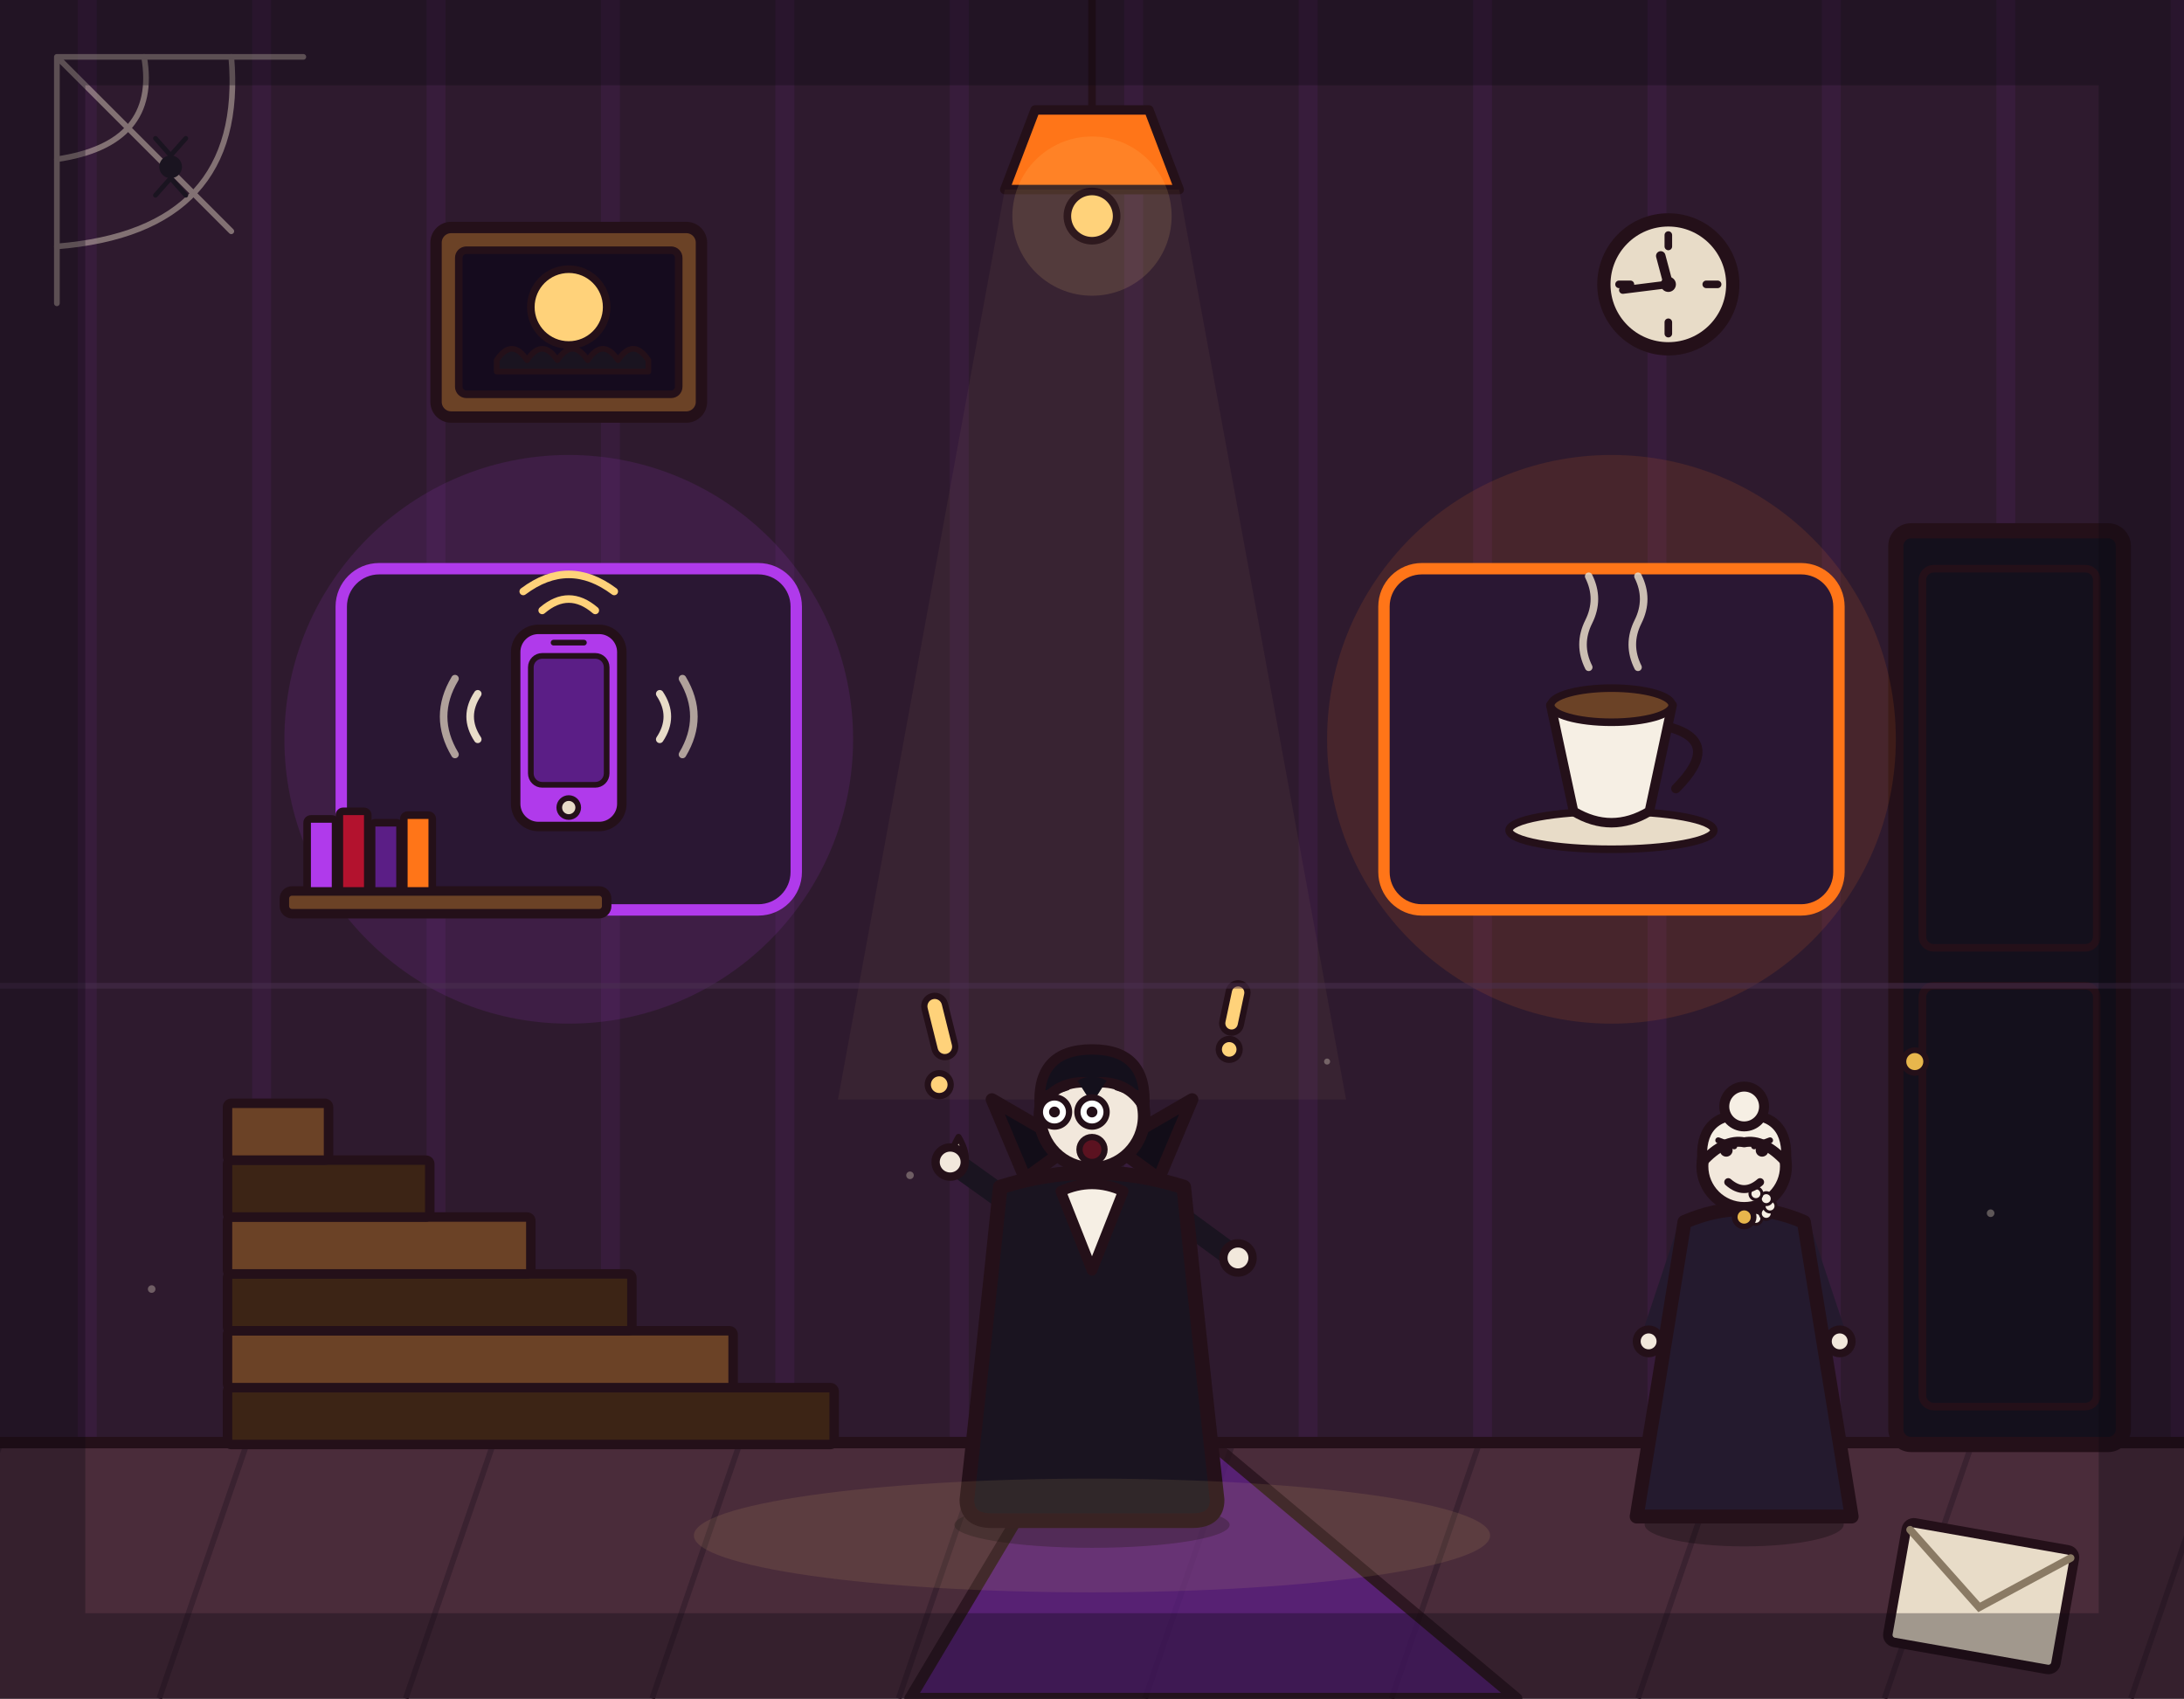
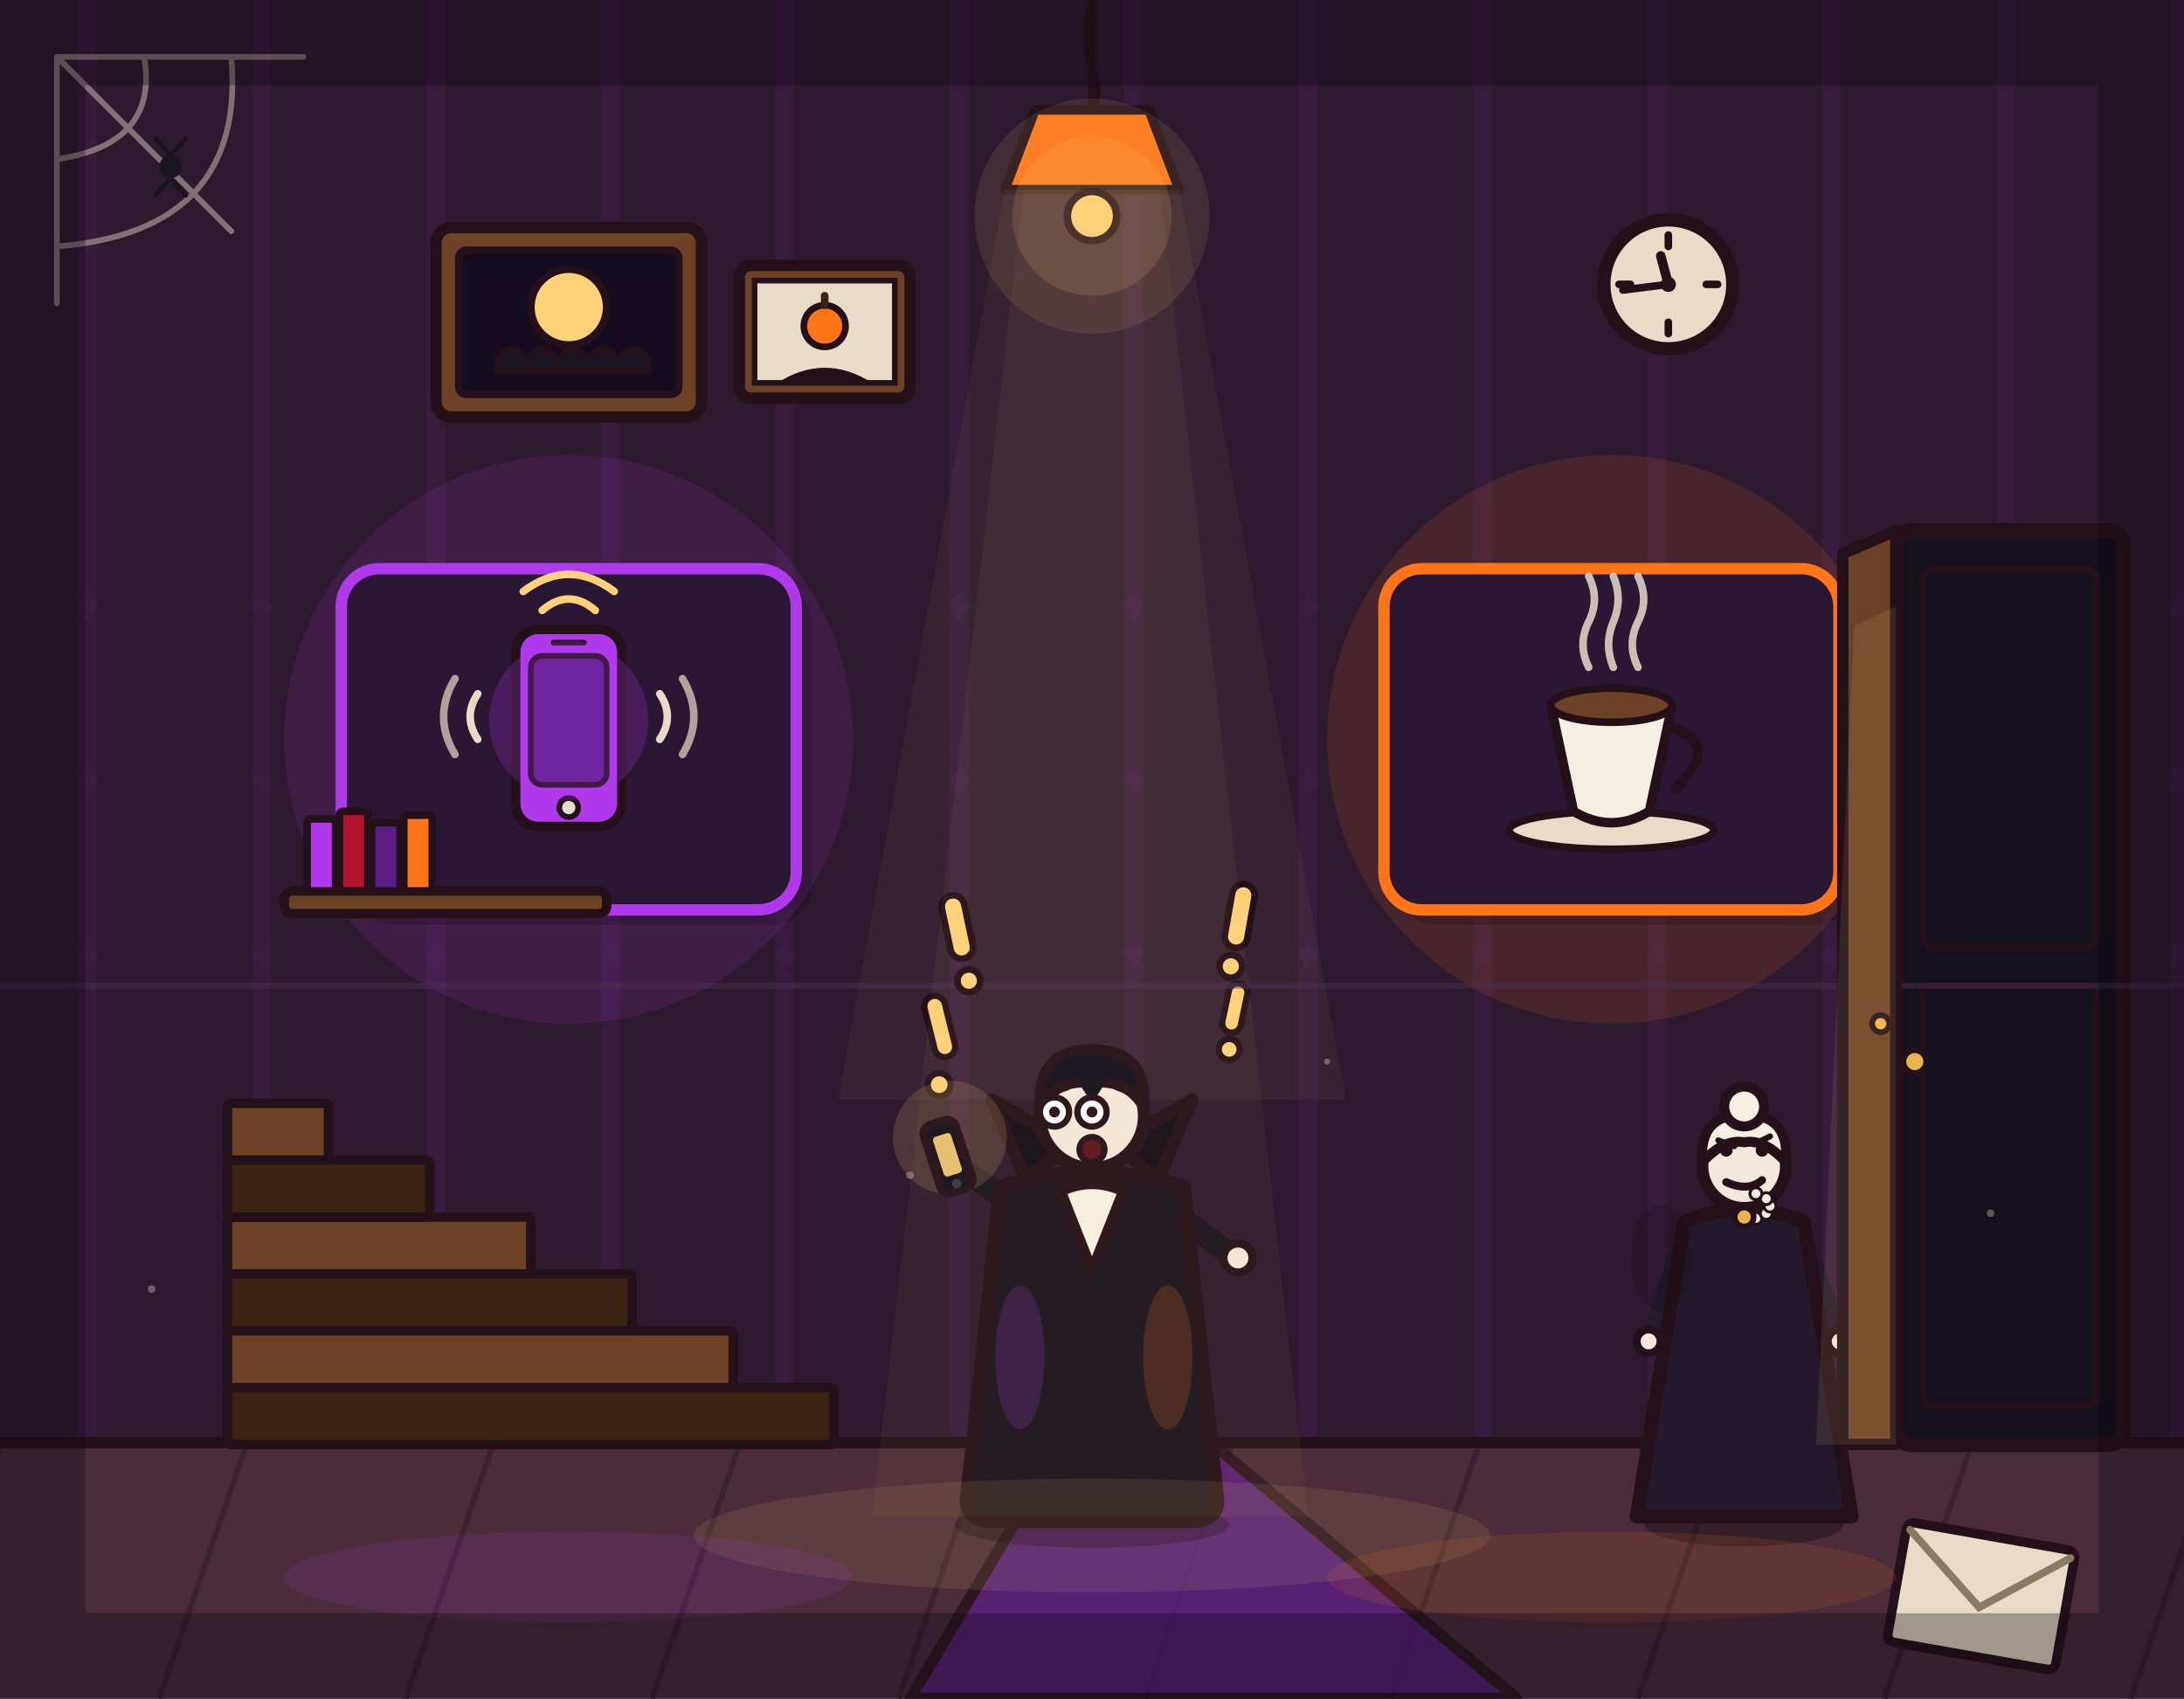
<svg xmlns="http://www.w3.org/2000/svg" viewBox="0 0 1152 896" width="1152" height="896">
  <rect x="0" y="0" width="1152" height="896" fill="#2e1a2e" />
  <path d="M46 0V762M138 0V762M230 0V762M322 0V762M414 0V762M506 0V762M598 0V762M690 0V762M782 0V762M874 0V762M966 0V762M1058 0V762M1150 0V762" stroke="#b03aeb" stroke-width="10" opacity=".07" fill="none" />
+   <path d="M46 312 L52 320 L46 328 L40 320 Z M138 312 L144 320 L138 328 L132 320 Z M230 312 L236 320 L230 328 L224 320 Z M322 312 L328 320 L322 328 L316 320 Z M414 312 L420 320 L414 328 L408 320 Z M506 312 L512 320 L506 328 L500 320 Z M598 312 L604 320 L598 328 L592 320 Z M690 312 L696 320 L690 328 L684 320 Z M782 312 L788 320 L782 328 L776 320 Z M874 312 L880 320 L874 328 L868 320 Z M966 312 L972 320 L966 328 L960 320 Z M1058 312 L1064 320 L1058 328 L1052 320 Z M1150 312 L1156 320 L1150 328 L1144 320 Z M46 404 L52 412 L46 420 L40 412 Z M138 404 L144 412 L138 420 L132 412 Z M230 404 L236 412 L230 420 L224 412 Z M322 404 L328 412 L322 420 L316 412 Z M414 404 L420 412 L414 420 L408 412 Z M506 404 L512 412 L506 420 L500 412 Z M598 404 L604 412 L598 420 L592 412 Z M690 404 L696 412 L690 420 L684 412 Z M782 404 L788 412 L782 420 L776 412 Z M874 404 L880 412 L874 420 L868 412 Z M966 404 L972 412 L966 420 L960 412 Z M1058 404 L1064 412 L1058 420 L1052 412 Z M1150 404 L1156 412 L1150 420 L1144 412 Z M46 496 L52 504 L46 512 L40 504 Z M138 496 L144 504 L138 512 L132 504 Z M230 496 L236 504 L230 512 L224 504 Z M322 496 L328 504 L322 512 L316 504 Z M414 496 L420 504 L414 512 L408 504 Z M506 496 L512 504 L506 512 L500 504 Z M598 496 L604 504 L598 512 L592 504 Z M690 496 L696 504 L690 512 L684 504 Z M782 496 L788 504 L782 512 L776 504 Z M874 496 L880 504 L874 512 L868 504 Z M966 496 L972 504 L966 512 L960 504 Z M1058 496 L1064 504 L1058 512 L1052 504 Z M1150 496 L1156 504 L1150 512 L1144 504 Z" fill="#b03aeb" opacity=".05" />
  <line x1="576" y1="0" x2="576" y2="58" stroke="#241019" stroke-width="4" stroke-linecap="round" />
  <path d="M546 58 L606 58 L622 100 L530 100 Z" fill="#ff7518" stroke="#241019" stroke-width="5" stroke-linejoin="round" />
  <circle cx="576" cy="114" r="42" fill="#ffd27a" opacity=".14" stroke="none" />
  <circle cx="576" cy="114" r="13" fill="#ffd27a" stroke="#241019" stroke-width="4" />
  <path d="M530 100 L622 100 L710 580 L442 580 Z" fill="#ffd27a" opacity=".05" stroke="none" />
  <g>
    <rect x="230" y="120" width="140" height="100" rx="8" fill="#6b4226" stroke="#241019" stroke-width="6" stroke-linejoin="round" />
    <rect x="242" y="132" width="116" height="76" rx="4" fill="#150b1e" stroke="#241019" stroke-width="4" />
    <circle cx="300" cy="162" r="20" fill="#ffd27a" stroke="#241019" stroke-width="4" />
    <path d="M262 190 Q270 178 278 190 Q286 178 294 190 Q302 178 310 190 Q318 178 326 190 Q334 178 342 190 L342 196 L262 196 Z" fill="#1a1420" stroke="#241019" stroke-width="3" stroke-linejoin="round" />
  </g>
  <rect x="0" y="760" width="1152" height="136" fill="#4a2c3a" />
  <path d="M0 762 L-46 896M130 762 L84 896M260 762 L214 896M390 762 L344 896M520 762 L474 896M650 762 L604 896M780 762 L734 896M910 762 L864 896M1040 762 L994 896M1170 762 L1124 896" stroke="#3a2230" stroke-width="3" fill="none" />
  <line x1="0" y1="761" x2="1152" y2="761" stroke="#241019" stroke-width="6" stroke-linecap="round" />
  <path d="M480 896 L560 762 L640 762 L800 896 Z" fill="#5b1e86" stroke="#241019" stroke-width="6" stroke-linejoin="round" opacity=".75" />
  <rect x="120" y="732" width="320" height="30" rx="2" fill="#3c2415" stroke="#241019" stroke-width="5" stroke-linejoin="round" />
  <rect x="120" y="702" width="266.7" height="30" rx="2" fill="#6b4226" stroke="#241019" stroke-width="5" stroke-linejoin="round" />
  <rect x="120" y="672" width="213.3" height="30" rx="2" fill="#3c2415" stroke="#241019" stroke-width="5" stroke-linejoin="round" />
  <rect x="120" y="642" width="160" height="30" rx="2" fill="#6b4226" stroke="#241019" stroke-width="5" stroke-linejoin="round" />
  <rect x="120" y="612" width="106.7" height="30" rx="2" fill="#3c2415" stroke="#241019" stroke-width="5" stroke-linejoin="round" />
  <rect x="120" y="582" width="53.3" height="30" rx="2" fill="#6b4226" stroke="#241019" stroke-width="5" stroke-linejoin="round" />
  <g>
    <rect x="1000" y="280" width="120" height="482" rx="8" fill="#14101c" stroke="#241019" stroke-width="8" stroke-linejoin="round" />
    <rect x="1014" y="300" width="92" height="200" rx="6" fill="none" stroke="#241019" stroke-width="4" />
    <rect x="1014" y="520" width="92" height="222" rx="6" fill="none" stroke="#241019" stroke-width="4" />
    <circle cx="1010" cy="560" r="6" fill="#e8b64c" stroke="#241019" stroke-width="3" />
  </g>
+   <rect x="188" y="308" width="240" height="180" rx="20" fill="#0b0710" opacity=".25" />
  <circle cx="300" cy="390" r="150" fill="#b03aeb" opacity=".12" stroke="none" />
  <rect x="180" y="300" width="240" height="180" rx="20" fill="#2a1733" stroke="#b03aeb" stroke-width="6" stroke-linejoin="round" />
  <path d="M286 322 Q300 310 314 322" fill="none" stroke="#ffd27a" stroke-width="4" stroke-linecap="round" />
  <path d="M276 312 Q300 294 324 312" fill="none" stroke="#ffd27a" stroke-width="4" stroke-linecap="round" />
  <rect x="272" y="332" width="56" height="104" rx="12" fill="#b03aeb" stroke="#241019" stroke-width="5" stroke-linejoin="round" />
  <rect x="280" y="346" width="40" height="68" rx="6" fill="#5b1e86" stroke="#241019" stroke-width="3" />
  <line x1="292" y1="339" x2="308" y2="339" stroke="#241019" stroke-width="3" stroke-linecap="round" />
  <circle cx="300" cy="426" r="5" fill="#e8dcc8" stroke="#241019" stroke-width="3" />
  <path d="M252 366 Q244 378 252 390" fill="none" stroke="#e8dcc8" stroke-width="4" stroke-linecap="round" />
  <path d="M240 358 Q228 378 240 398" fill="none" stroke="#e8dcc8" stroke-width="4" stroke-linecap="round" opacity=".7" />
  <path d="M348 366 Q356 378 348 390" fill="none" stroke="#e8dcc8" stroke-width="4" stroke-linecap="round" />
  <path d="M360 358 Q372 378 360 398" fill="none" stroke="#e8dcc8" stroke-width="4" stroke-linecap="round" opacity=".7" />
+   <rect x="738" y="308" width="240" height="180" rx="20" fill="#0b0710" opacity=".25" />
  <circle cx="850" cy="390" r="150" fill="#ff7518" opacity=".12" stroke="none" />
  <rect x="730" y="300" width="240" height="180" rx="20" fill="#2a1733" stroke="#ff7518" stroke-width="6" stroke-linejoin="round" />
  <path d="M838 352 Q832 340 838 328 Q844 316 838 304" fill="none" stroke="#e8dcc8" stroke-width="4" stroke-linecap="round" opacity=".85" />
  <path d="M864 352 Q858 340 864 328 Q870 316 864 304" fill="none" stroke="#e8dcc8" stroke-width="4" stroke-linecap="round" opacity=".85" />
  <ellipse cx="850" cy="438" rx="54" ry="10" fill="#e8dcc8" stroke="#241019" stroke-width="4" stroke-linejoin="round" />
  <path d="M818 372 L830 428 Q850 440 870 428 L882 372 Z" fill="#f6efe4" stroke="#241019" stroke-width="5" stroke-linejoin="round" />
  <ellipse cx="850" cy="372" rx="32" ry="9" fill="#6b4226" stroke="#241019" stroke-width="4" />
  <path d="M882 384 Q908 392 884 416" fill="none" stroke="#241019" stroke-width="5" stroke-linecap="round" />
  <g transform="translate(576 800) scale(1.1)">
    <ellipse cx="0" cy="4" rx="66" ry="11" fill="#000000" stroke="none" opacity=".28" />
    <rect x="-78" y="-250" width="10" height="30" rx="5" fill="#ffd27a" stroke="#241019" stroke-width="3" transform="rotate(-14 -73 -235)" />
    <circle cx="-80" cy="-208" r="5.5" fill="#ffd27a" stroke="#241019" stroke-width="3" transform="rotate(-14 -73 -235)" />
    <rect x="64" y="-256" width="9" height="24" rx="4.5" fill="#ffd27a" stroke="#241019" stroke-width="3" transform="rotate(12 68 -244)" />
    <circle cx="70" cy="-224" r="5" fill="#ffd27a" stroke="#241019" stroke-width="3" transform="rotate(12 68 -244)" />
    <path d="M-64 -182 Q-57 -170 -64 -164 Q-71 -170 -64 -182 Z" fill="#e8dcc8" stroke="#241019" stroke-width="3" stroke-linejoin="round" />
    <path d="M-8 -62 L26 -44 L36 -6" fill="none" stroke="#241a2e" stroke-width="15" stroke-linecap="round" stroke-linejoin="round" />
    <path d="M10 -62 L-22 -40 L-34 -10" fill="none" stroke="#241a2e" stroke-width="15" stroke-linecap="round" stroke-linejoin="round" />
    <ellipse cx="38" cy="-4" rx="14" ry="7" fill="#14101c" stroke="#241019" stroke-width="4" stroke-linejoin="round" />
    <ellipse cx="-36" cy="-8" rx="14" ry="7" fill="#14101c" stroke="#241019" stroke-width="4" stroke-linejoin="round" />
    <path d="M36 -148 L66 -126" fill="none" stroke="#1a1420" stroke-width="11" stroke-linecap="round" />
    <circle cx="70" cy="-124" r="7" fill="#f2e8dc" stroke="#241019" stroke-width="4" stroke-linejoin="round" />
    <path d="M-36 -148 L-64 -168" fill="none" stroke="#1a1420" stroke-width="11" stroke-linecap="round" />
    <circle cx="-68" cy="-170" r="7" fill="#f2e8dc" stroke="#241019" stroke-width="4" stroke-linejoin="round" />
    <path d="M-44 -158 Q-52 -80 -60 -8 Q-60 2 -48 2 L48 2 Q60 2 60 -8 Q52 -80 44 -158 Q0 -172 -44 -158 Z" fill="#1a1420" stroke="#241019" stroke-width="7" stroke-linejoin="round" />
    <path d="M-32 -162 L-48 -200 L-10 -178 Z" fill="#120d18" stroke="#241019" stroke-width="6" stroke-linejoin="round" />
    <path d="M32 -162 L48 -200 L10 -178 Z" fill="#120d18" stroke="#241019" stroke-width="6" stroke-linejoin="round" />
    <path d="M-15 -156 L0 -118 L15 -156 Q0 -163 -15 -156 Z" fill="#f6efe4" stroke="#241019" stroke-width="5" stroke-linejoin="round" />
    <circle cx="0" cy="-192" r="25" fill="#f2e8dc" stroke="#241019" stroke-width="6" stroke-linejoin="round" />
    <path d="M-25 -196 Q-27 -224 0 -224 Q27 -224 25 -196 Q17 -210 0 -208 Q-17 -210 -25 -196 Z" fill="#14101c" stroke="#241019" stroke-width="5" stroke-linejoin="round" />
    <path d="M-7 -209 L0 -198 L7 -209 Q0 -213 -7 -209 Z" fill="#14101c" stroke="none" />
    <circle cx="-18" cy="-194" r="7" fill="#ffffff" stroke="#241019" stroke-width="3" />
    <circle cx="0" cy="-194" r="7" fill="#ffffff" stroke="#241019" stroke-width="3" />
    <circle cx="-18" cy="-194" r="2.6" fill="#241019" />
    <circle cx="0" cy="-194" r="2.6" fill="#241019" />
    <path d="M-24 -202 L-12 -206 M24 -202 L12 -206" stroke="#241019" stroke-width="3.4" stroke-linecap="round" fill="none" />
    <circle cx="0" cy="-176" r="6" fill="#5b1220" stroke="#241019" stroke-width="3" />
  </g>
  <g transform="translate(920 800) scale(1.05)">
    <ellipse cx="0" cy="4" rx="50" ry="11" fill="#000000" stroke="none" opacity=".28" />
    <path d="M-30 -140 L-46 -92" fill="none" stroke="#241a2e" stroke-width="10" stroke-linecap="round" />
    <circle cx="-48" cy="-88" r="6" fill="#f2e8dc" stroke="#241019" stroke-width="4" stroke-linejoin="round" />
    <path d="M30 -140 L46 -92" fill="none" stroke="#241a2e" stroke-width="10" stroke-linecap="round" />
    <circle cx="48" cy="-88" r="6" fill="#f2e8dc" stroke="#241019" stroke-width="4" stroke-linejoin="round" />
    <path d="M-30 -148 L-54 0 L54 0 L30 -148 Q0 -161 -30 -148 Z" fill="#241a2e" stroke="#241019" stroke-width="7" stroke-linejoin="round" />
    <circle cx="0" cy="-176" r="21" fill="#f2e8dc" stroke="#241019" stroke-width="6" stroke-linejoin="round" />
    <path d="M-21 -178 Q-23 -202 0 -202 Q23 -202 21 -178 Q10 -190 0 -188 Q-10 -190 -21 -178 Z" fill="#f6efe4" stroke="#241019" stroke-width="5" stroke-linejoin="round" />
    <circle cx="0" cy="-206" r="10" fill="#f6efe4" stroke="#241019" stroke-width="5" />
    <circle cx="5.9" cy="-149.8" r="3" fill="#f6efe4" stroke="#241019" stroke-width="1.5" />
    <circle cx="11.1" cy="-152.3" r="3" fill="#f6efe4" stroke="#241019" stroke-width="1.5" />
    <circle cx="13" cy="-156" r="3" fill="#f6efe4" stroke="#241019" stroke-width="1.5" />
    <circle cx="11.1" cy="-159.7" r="3" fill="#f6efe4" stroke="#241019" stroke-width="1.5" />
    <circle cx="5.9" cy="-162.2" r="3" fill="#f6efe4" stroke="#241019" stroke-width="1.5" />
    <circle cx="-9" cy="-184" r="3.2" fill="#241019" />
    <circle cx="9" cy="-184" r="3.2" fill="#241019" />
-     <path d="M-13 -189 L-5 -186 M13 -189 L5 -186" stroke="#241019" stroke-width="3" stroke-linecap="round" fill="none" />
-     <path d="M-8 -168 Q0 -161 8 -168" fill="none" stroke="#241019" stroke-width="4" stroke-linecap="round" />
+     <path d="M-13 -189 L-5 -186 M13 -191 L5 -187" stroke="#241019" stroke-width="3" stroke-linecap="round" fill="none" />
+     <path d="M-9 -168 Q2 -163 9 -169" fill="none" stroke="#241019" stroke-width="4" stroke-linecap="round" />
  </g>
  <line x1="0" y1="520" x2="1152" y2="520" stroke="#4a3050" stroke-width="3" opacity=".5" fill="none" />
  <g>
    <circle cx="880" cy="150" r="34" fill="#e8dcc8" stroke="#241019" stroke-width="7" />
    <line x1="880" y1="124" x2="880" y2="130" stroke="#241019" stroke-width="4" stroke-linecap="round" />
    <line x1="906" y1="150" x2="900" y2="150" stroke="#241019" stroke-width="4" stroke-linecap="round" />
    <line x1="880" y1="176" x2="880" y2="170" stroke="#241019" stroke-width="4" stroke-linecap="round" />
    <line x1="854" y1="150" x2="860" y2="150" stroke="#241019" stroke-width="4" stroke-linecap="round" />
    <line x1="880" y1="150" x2="876" y2="135" stroke="#241019" stroke-width="5" stroke-linecap="round" />
    <line x1="880" y1="150" x2="856" y2="153" stroke="#241019" stroke-width="4" stroke-linecap="round" />
    <circle cx="880" cy="150" r="4" fill="#241019" />
  </g>
  <rect x="150" y="470" width="170" height="12" rx="4" fill="#6b4226" stroke="#241019" stroke-width="5" stroke-linejoin="round" />
  <rect x="162" y="432" width="15" height="38" rx="2" fill="#b03aeb" stroke="#241019" stroke-width="4" />
  <rect x="179" y="428" width="15" height="42" rx="2" fill="#b3122e" stroke="#241019" stroke-width="4" />
  <rect x="196" y="434" width="15" height="36" rx="2" fill="#5b1e86" stroke="#241019" stroke-width="4" />
  <rect x="213" y="430" width="15" height="40" rx="2" fill="#ff7518" stroke="#241019" stroke-width="4" />
  <g stroke="#e8dcc8" stroke-width="3" opacity=".45" fill="none" stroke-linecap="round">
    <path d="M30 30 L160 30M30 30 L30 160M30 30 L122 122" />
    <path d="M76 30 Q84 76 30 84" />
    <path d="M122 30 Q130 122 30 130" />
  </g>
  <circle cx="90" cy="88" r="6" fill="#1a1420" />
  <path d="M90 82 L82 73M90 82 L98 73M90 94 L82 103M90 94 L98 103" stroke="#1a1420" stroke-width="2.5" fill="none" stroke-linecap="round" />
  <ellipse cx="576" cy="810" rx="210" ry="30" fill="#ffd27a" opacity=".1" />
  <g transform="rotate(10 1045 842)">
    <rect x="1000" y="810" width="90" height="64" rx="4" fill="#e8dcc8" stroke="#241019" stroke-width="5" stroke-linejoin="round" />
    <path d="M1002 814 L1045 848 L1088 814" fill="none" stroke="#8a7a64" stroke-width="4" stroke-linecap="round" />
  </g>
  <g fill="#e8dcc8" opacity=".35">
    <circle cx="480" cy="620" r="2" />
    <circle cx="700" cy="560" r="1.6" />
    <circle cx="1050" cy="640" r="2" />
    <circle cx="80" cy="680" r="2" />
  </g>
  <circle cx="920" cy="642" r="5" fill="#e8b64c" stroke="#241019" stroke-width="3" />
+   <circle cx="300" cy="380" r="42" fill="#b03aeb" opacity=".22" />
+   <path d="M851 352 Q846 340 851 328 Q856 316 851 304" fill="none" stroke="#e8dcc8" stroke-width="4" stroke-linecap="round" opacity=".85" />
+   <g transform="rotate(-12 505 489)">
+     <rect x="499" y="472" width="12" height="34" rx="6" fill="#ffd27a" stroke="#241019" stroke-width="3.5" />
+     <circle cx="505" cy="518" r="6" fill="#ffd27a" stroke="#241019" stroke-width="3.5" />
+   </g>
+   <g transform="rotate(10 652 494)">
+     <rect x="646" y="466" width="12" height="34" rx="6" fill="#ffd27a" stroke="#241019" stroke-width="3.5" />
+     <circle cx="652" cy="510" r="6" fill="#ffd27a" stroke="#241019" stroke-width="3.5" />
+   </g>
+   <ellipse cx="538" cy="716" rx="13" ry="38" fill="#b03aeb" opacity=".18" />
+   <ellipse cx="616" cy="716" rx="13" ry="38" fill="#ff7518" opacity=".18" />
+   <circle cx="501" cy="600" r="30" fill="#ffd27a" opacity=".15" />
+   <g transform="translate(501 613) rotate(-18)">
+     <rect x="-9" y="-22" width="18" height="38" rx="5" fill="#14101c" stroke="#241019" stroke-width="4" />
+     <rect x="-5" y="-15" width="10" height="22" rx="2" fill="#ffd27a" opacity=".9" />
+     <circle cx="0" cy="12" r="2.5" fill="#3a3542" />
+   </g>
+   <polygon points="1000,280 972,292 972,762 1000,762" fill="#6b4226" stroke="#241019" stroke-width="6" stroke-linejoin="round" />
+   <circle cx="992" cy="540" r="4.5" fill="#e8b64c" stroke="#241019" stroke-width="3" />
+   <polygon points="1000,320 978,330 958,762 1000,762" fill="#ffd27a" opacity=".1" />
+   <polygon points="540,100 612,100 690,800 460,800" fill="#ffd27a" opacity=".05" />
+   <path d="M576 0 Q571 18 576 36 Q581 48 576 58" fill="none" stroke="#241019" stroke-width="4" stroke-linecap="round" />
+   <circle cx="576" cy="114" r="62" fill="#ffd27a" opacity=".1" />
+   <g>
+     <rect x="390" y="140" width="90" height="70" rx="6" fill="#6b4226" stroke="#241019" stroke-width="6" stroke-linejoin="round" />
+     <rect x="398" y="148" width="74" height="54" fill="#e8dcc8" stroke="#241019" stroke-width="3" />
+     <circle cx="435" cy="172" r="11" fill="#ff7518" stroke="#241019" stroke-width="3.5" />
+     <path d="M435 161 L435 156" stroke="#3c2415" stroke-width="4" stroke-linecap="round" />
+     <path d="M410 202 Q435 186 460 202 Z" fill="#241019" />
+   </g>
+   <ellipse cx="300" cy="832" rx="150" ry="24" fill="#b03aeb" opacity=".12" />
+   <ellipse cx="850" cy="832" rx="150" ry="24" fill="#ff7518" opacity=".12" />
+   <ellipse cx="876" cy="664" rx="16" ry="28" fill="#0b0710" opacity=".18" />
  <rect x="0" y="0" width="1152" height="896" fill="none" stroke="#0b0710" stroke-width="90" opacity=".32" />
</svg>
